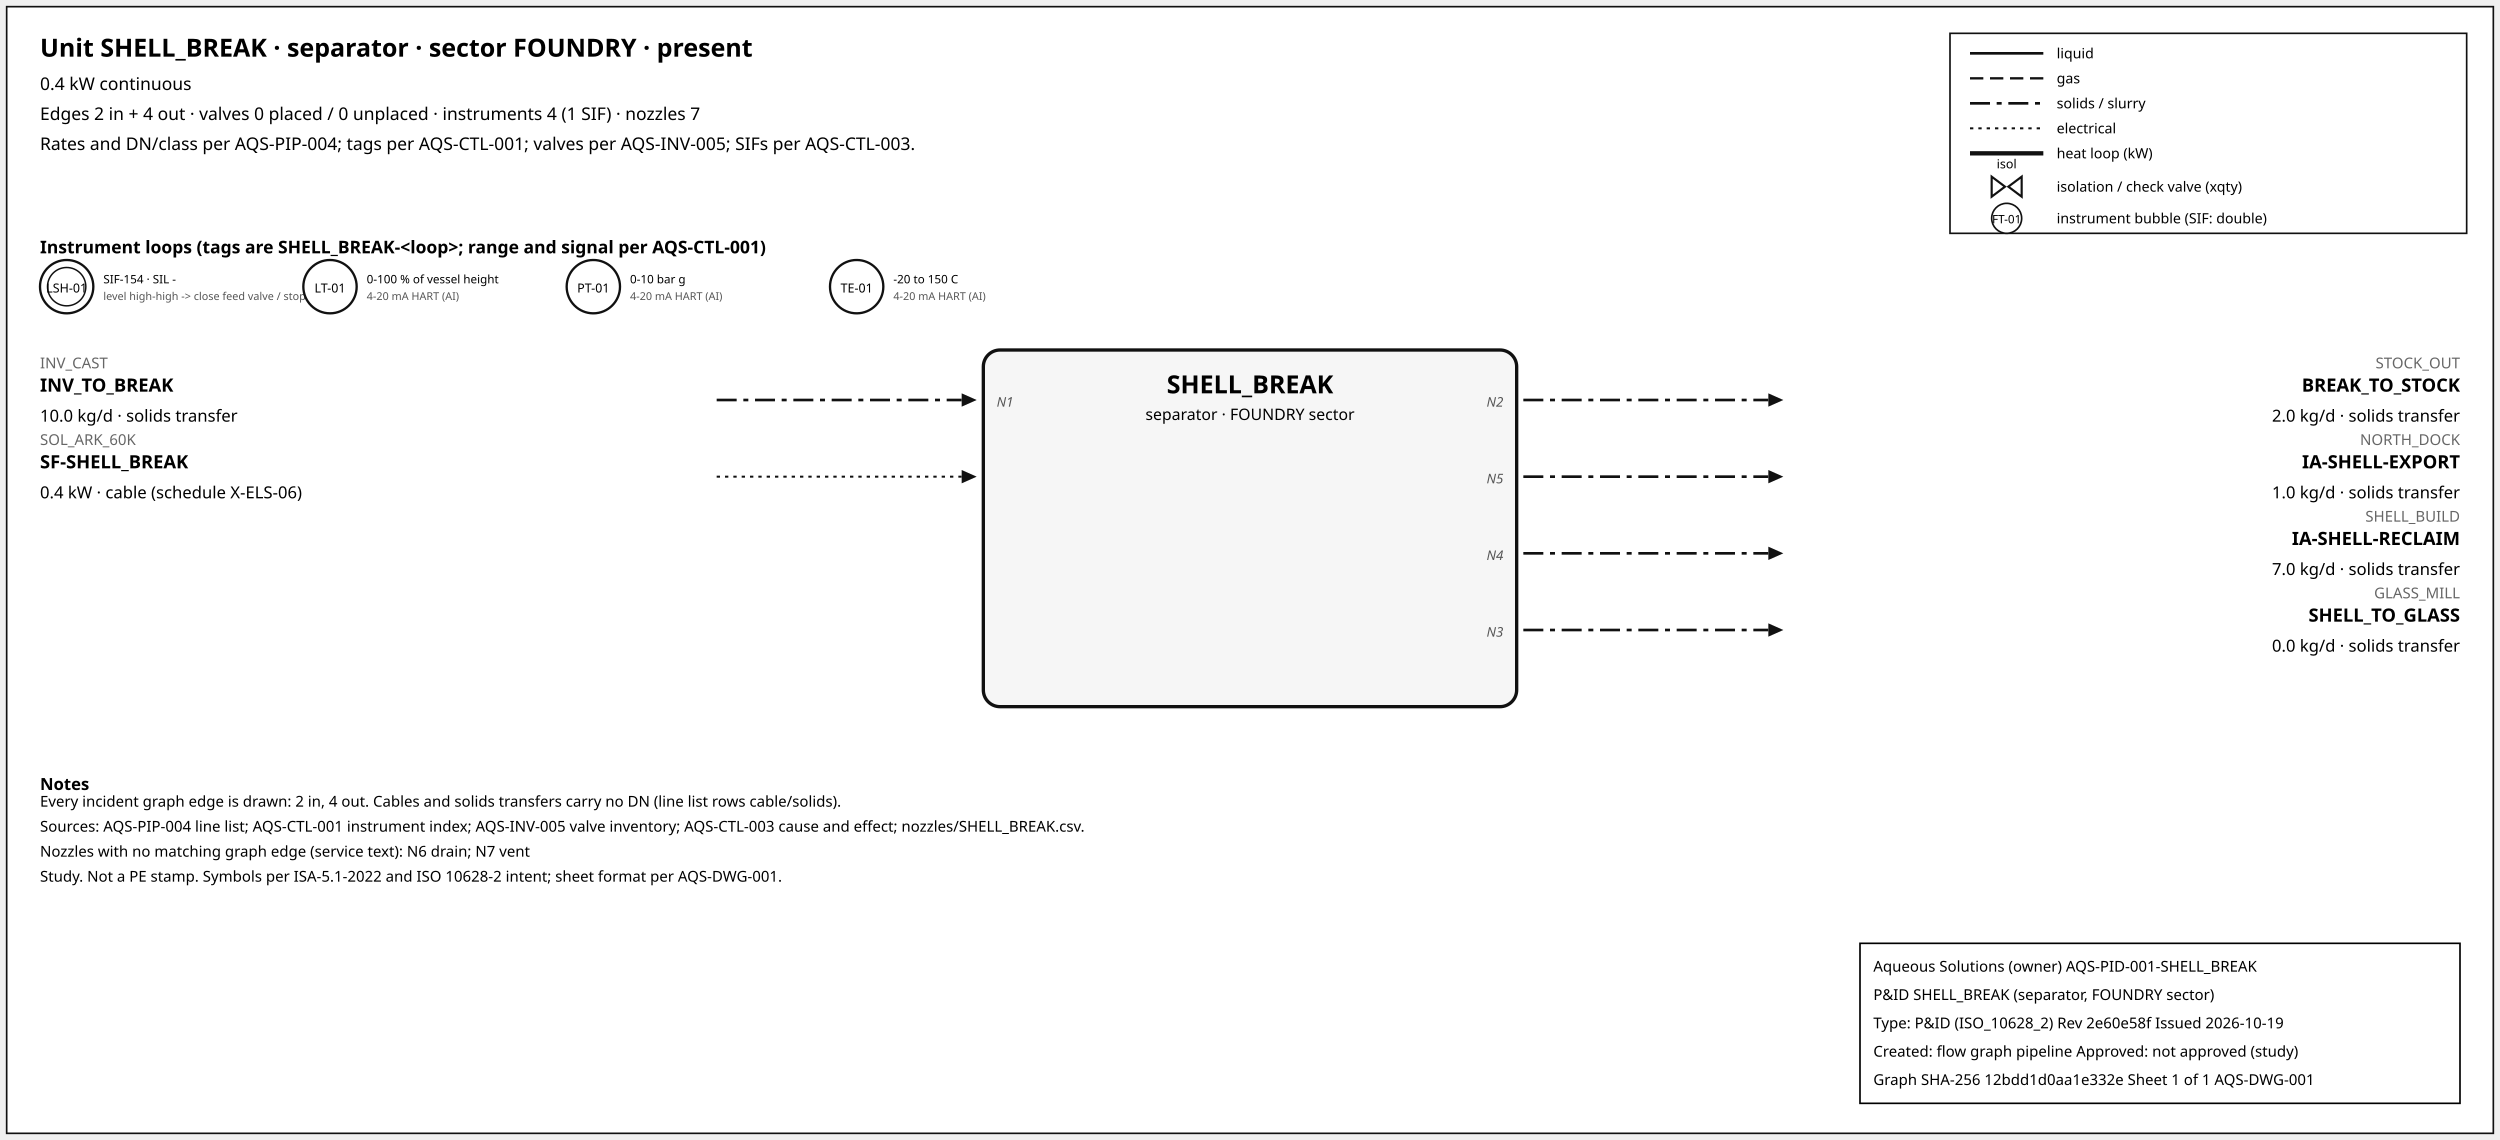
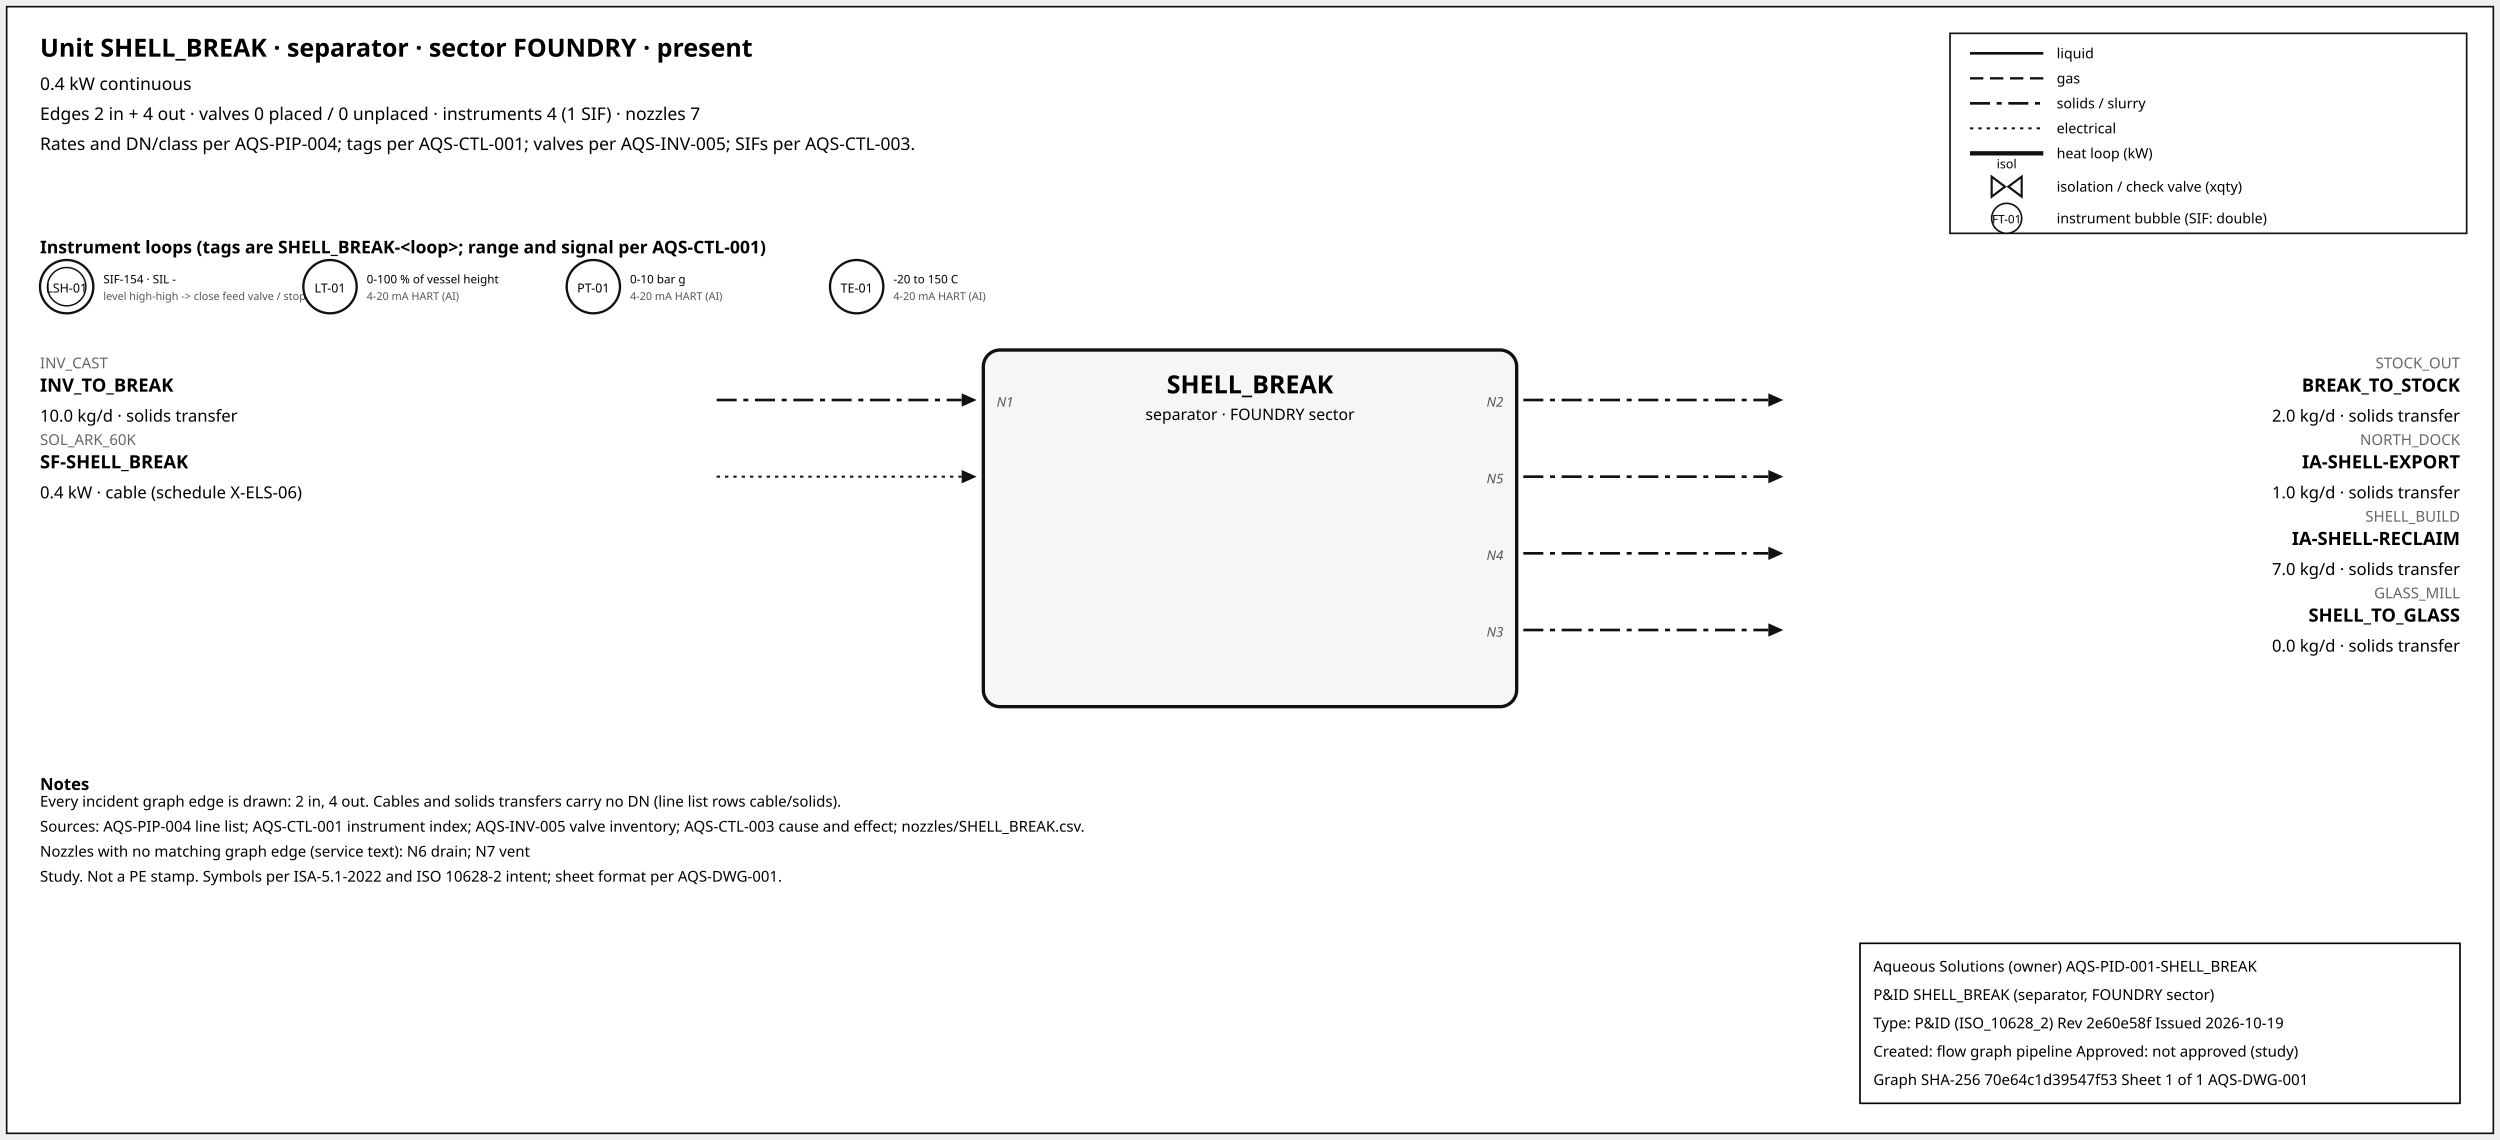
<svg xmlns="http://www.w3.org/2000/svg" width="1500" height="684" font-family="sans-serif">
  <rect x="4" y="4" width="1492" height="676" fill="white" stroke="#111" />
  <text x="24" y="34" font-size="15" font-weight="600">Unit SHELL_BREAK · separator · sector FOUNDRY · present</text>
  <text x="24" y="54" font-size="10.5">0.4 kW continuous</text>
  <text x="24" y="72" font-size="10.5">Edges 2 in + 4 out · valves 0 placed / 0 unplaced · instruments 4 (1 SIF) · nozzles 7</text>
  <text x="24" y="90" font-size="10.5">Rates and DN/class per AQS-PIP-004; tags per AQS-CTL-001; valves per AQS-INV-005; SIFs per AQS-CTL-003.</text>
  <rect x="1170" y="20" width="310" height="120" fill="white" stroke="#111" />
  <line x1="1182" y1="32" x2="1226" y2="32" stroke="#111" stroke-width="1.6" />
  <text x="1234" y="35" font-size="8.5">liquid</text>
  <line x1="1182" y1="47" x2="1226" y2="47" stroke="#111" stroke-width="1.4" stroke-dasharray="8,4" />
  <text x="1234" y="50" font-size="8.5">gas</text>
  <line x1="1182" y1="62" x2="1226" y2="62" stroke="#111" stroke-width="1.6" stroke-dasharray="12,4,3,4" />
  <text x="1234" y="65" font-size="8.5">solids / slurry</text>
  <line x1="1182" y1="77" x2="1226" y2="77" stroke="#111" stroke-width="1.2" stroke-dasharray="2,3" />
  <text x="1234" y="80" font-size="8.5">electrical</text>
  <line x1="1182" y1="92" x2="1226" y2="92" stroke="#111" stroke-width="2.6" />
  <text x="1234" y="95" font-size="8.5">heat loop (kW)</text>
  <path d="M 1195.0,106 L 1203.0,112 L 1195.0,118 Z M 1213.0,106 L 1205.0,112 L 1213.0,118 Z" fill="white" stroke="#111" stroke-width="1.3" />
  <text x="1204.0" y="101.0" font-size="7.5" text-anchor="middle">isol</text>
  <text x="1234" y="115" font-size="8.5">isolation / check valve (xqty)</text>
  <circle cx="1204" cy="131" r="9" fill="white" stroke="#111" />
  <text x="1204" y="134" font-size="7" text-anchor="middle">FT-01</text>
  <text x="1234" y="134" font-size="8.5">instrument bubble (SIF: double)</text>
  <text x="24" y="152" font-size="10.5" font-weight="600">Instrument loops (tags are SHELL_BREAK-&lt;loop&gt;; range and signal per AQS-CTL-001)</text>
  <circle cx="40" cy="172" r="16" fill="white" stroke="#111" stroke-width="1.4" />
  <circle cx="40" cy="172" r="11.5" fill="none" stroke="#111" stroke-width="0.9" />
  <text x="40" y="175.5" font-size="7.5" text-anchor="middle">LSH-01</text>
  <text x="62" y="170" font-size="7">SIF-154 · SIL -</text>
  <text x="62" y="180" font-size="6.5" fill="#555">level high-high -&gt; close feed valve / stop f</text>
  <circle cx="198" cy="172" r="16" fill="white" stroke="#111" stroke-width="1.4" />
  <text x="198" y="175.5" font-size="7.5" text-anchor="middle">LT-01</text>
  <text x="220" y="170" font-size="7">0-100 % of vessel height</text>
  <text x="220" y="180" font-size="6.5" fill="#555">4-20 mA HART (AI)</text>
  <circle cx="356" cy="172" r="16" fill="white" stroke="#111" stroke-width="1.4" />
  <text x="356" y="175.5" font-size="7.5" text-anchor="middle">PT-01</text>
  <text x="378" y="170" font-size="7">0-10 bar g</text>
  <text x="378" y="180" font-size="6.5" fill="#555">4-20 mA HART (AI)</text>
  <circle cx="514" cy="172" r="16" fill="white" stroke="#111" stroke-width="1.4" />
  <text x="514" y="175.5" font-size="7.5" text-anchor="middle">TE-01</text>
  <text x="536" y="170" font-size="7">-20 to 150 C</text>
  <text x="536" y="180" font-size="6.5" fill="#555">4-20 mA HART (AI)</text>
  <rect x="590" y="210" width="320" height="214" rx="10" fill="#f6f6f6" stroke="#111" stroke-width="2" />
  <text x="750.0" y="236" font-size="15" font-weight="700" text-anchor="middle">SHELL_BREAK</text>
  <text x="750.0" y="252" font-size="9.5" text-anchor="middle">separator · FOUNDRY sector</text>
  <line x1="430" y1="240" x2="577" y2="240" stroke="#111" stroke-width="1.6" stroke-dasharray="12,4,3,4" class="edge-in" />
  <polygon points="586,240 577,236 577,244" fill="#111" />
  <text x="24" y="221" font-size="9" fill="#666" text-anchor="start">INV_CAST</text>
  <text x="24" y="235" font-size="11" font-weight="600" text-anchor="start">INV_TO_BREAK</text>
  <text x="24" y="253" font-size="10" text-anchor="start">10.0 kg/d · solids transfer</text>
  <text x="598" y="244" font-size="8" font-style="italic" fill="#555" text-anchor="start">N1</text>
  <line x1="430" y1="286" x2="577" y2="286" stroke="#111" stroke-width="1.2" stroke-dasharray="2,3" class="edge-in" />
  <polygon points="586,286 577,282 577,290" fill="#111" />
  <text x="24" y="267" font-size="9" fill="#666" text-anchor="start">SOL_ARK_60K</text>
  <text x="24" y="281" font-size="11" font-weight="600" text-anchor="start">SF-SHELL_BREAK</text>
  <text x="24" y="299" font-size="10" text-anchor="start">0.4 kW · cable (schedule X-ELS-06)</text>
  <line x1="914" y1="240" x2="1061" y2="240" stroke="#111" stroke-width="1.6" stroke-dasharray="12,4,3,4" class="edge-out" />
  <polygon points="1070,240 1061,236 1061,244" fill="#111" />
  <text x="1476" y="221" font-size="9" fill="#666" text-anchor="end">STOCK_OUT</text>
  <text x="1476" y="235" font-size="11" font-weight="600" text-anchor="end">BREAK_TO_STOCK</text>
  <text x="1476" y="253" font-size="10" text-anchor="end">2.0 kg/d · solids transfer</text>
  <text x="902" y="244" font-size="8" font-style="italic" fill="#555" text-anchor="end">N2</text>
  <line x1="914" y1="286" x2="1061" y2="286" stroke="#111" stroke-width="1.6" stroke-dasharray="12,4,3,4" class="edge-out" />
  <polygon points="1070,286 1061,282 1061,290" fill="#111" />
  <text x="1476" y="267" font-size="9" fill="#666" text-anchor="end">NORTH_DOCK</text>
  <text x="1476" y="281" font-size="11" font-weight="600" text-anchor="end">IA-SHELL-EXPORT</text>
  <text x="1476" y="299" font-size="10" text-anchor="end">1.0 kg/d · solids transfer</text>
  <text x="902" y="290" font-size="8" font-style="italic" fill="#555" text-anchor="end">N5</text>
  <line x1="914" y1="332" x2="1061" y2="332" stroke="#111" stroke-width="1.6" stroke-dasharray="12,4,3,4" class="edge-out" />
  <polygon points="1070,332 1061,328 1061,336" fill="#111" />
  <text x="1476" y="313" font-size="9" fill="#666" text-anchor="end">SHELL_BUILD</text>
  <text x="1476" y="327" font-size="11" font-weight="600" text-anchor="end">IA-SHELL-RECLAIM</text>
  <text x="1476" y="345" font-size="10" text-anchor="end">7.0 kg/d · solids transfer</text>
  <text x="902" y="336" font-size="8" font-style="italic" fill="#555" text-anchor="end">N4</text>
  <line x1="914" y1="378" x2="1061" y2="378" stroke="#111" stroke-width="1.6" stroke-dasharray="12,4,3,4" class="edge-out" />
  <polygon points="1070,378 1061,374 1061,382" fill="#111" />
  <text x="1476" y="359" font-size="9" fill="#666" text-anchor="end">GLASS_MILL</text>
  <text x="1476" y="373" font-size="11" font-weight="600" text-anchor="end">SHELL_TO_GLASS</text>
  <text x="1476" y="391" font-size="10" text-anchor="end">0.0 kg/d · solids transfer</text>
  <text x="902" y="382" font-size="8" font-style="italic" fill="#555" text-anchor="end">N3</text>
  <text x="24" y="474" font-size="10" font-weight="600">Notes</text>
  <text x="24" y="484" font-size="9">Every incident graph edge is drawn: 2 in, 4 out. Cables and solids transfers carry no DN (line list rows cable/solids).</text>
  <text x="24" y="499" font-size="9">Sources: AQS-PIP-004 line list; AQS-CTL-001 instrument index; AQS-INV-005 valve inventory; AQS-CTL-003 cause and effect; nozzles/SHELL_BREAK.csv.</text>
  <text x="24" y="514" font-size="9">Nozzles with no matching graph edge (service text): N6 drain; N7 vent</text>
  <text x="24" y="529" font-size="9">Study. Not a PE stamp. Symbols per ISA-5.1-2022 and ISO 10628-2 intent; sheet format per AQS-DWG-001.</text>
  <g id="aqs-title-block">
    <rect x="1116" y="566" width="360" height="96" fill="white" stroke="black" stroke-width="1" />
    <text x="1124" y="583" font-size="9">Aqueous Solutions (owner)   AQS-PID-001-SHELL_BREAK</text>
    <text x="1124" y="600" font-size="9">P&amp;ID SHELL_BREAK (separator, FOUNDRY sector)</text>
    <text x="1124" y="617" font-size="9">Type: P&amp;ID (ISO_10628_2)   Rev 2e60e58f   Issued 2026-10-19</text>
    <text x="1124" y="634" font-size="9">Created: flow graph pipeline   Approved: not approved (study)</text>
-     <text x="1124" y="651" font-size="9">Graph SHA-256 12bdd1d0aa1e332e   Sheet 1 of 1   AQS-DWG-001</text>
+     <text x="1124" y="651" font-size="9">Graph SHA-256 70e64c1d39547f53   Sheet 1 of 1   AQS-DWG-001</text>
  </g>
</svg>
